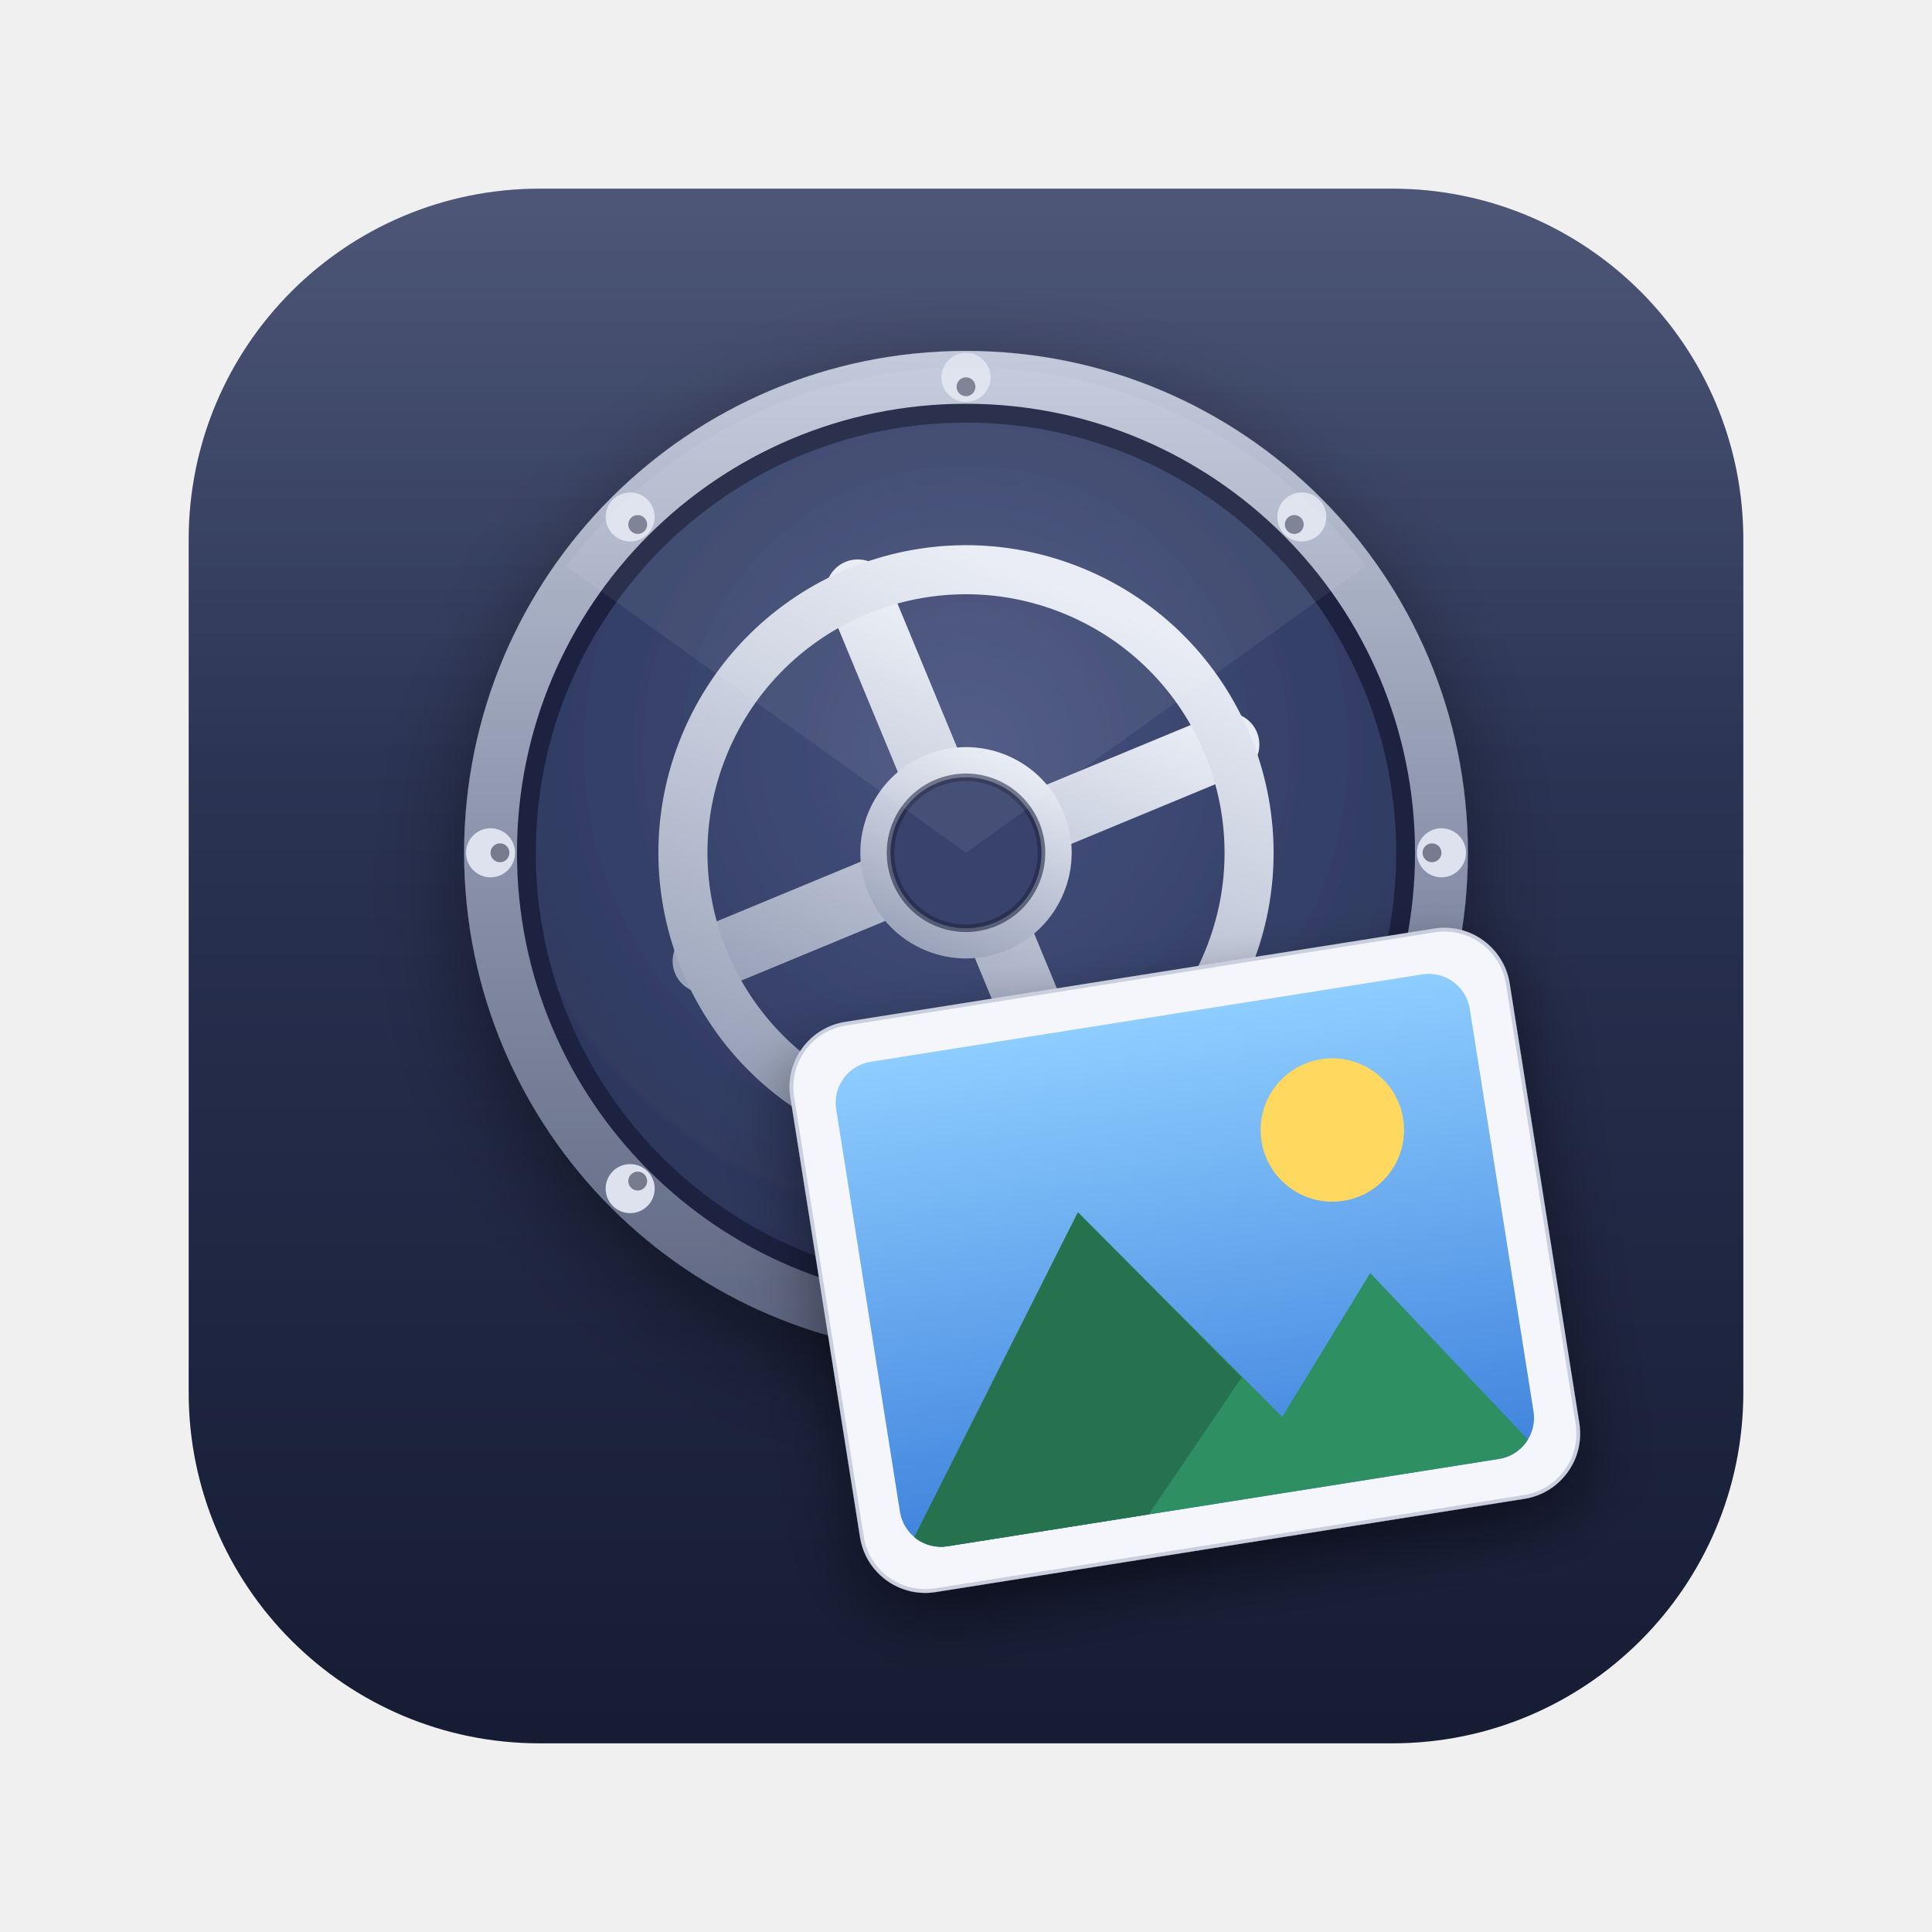
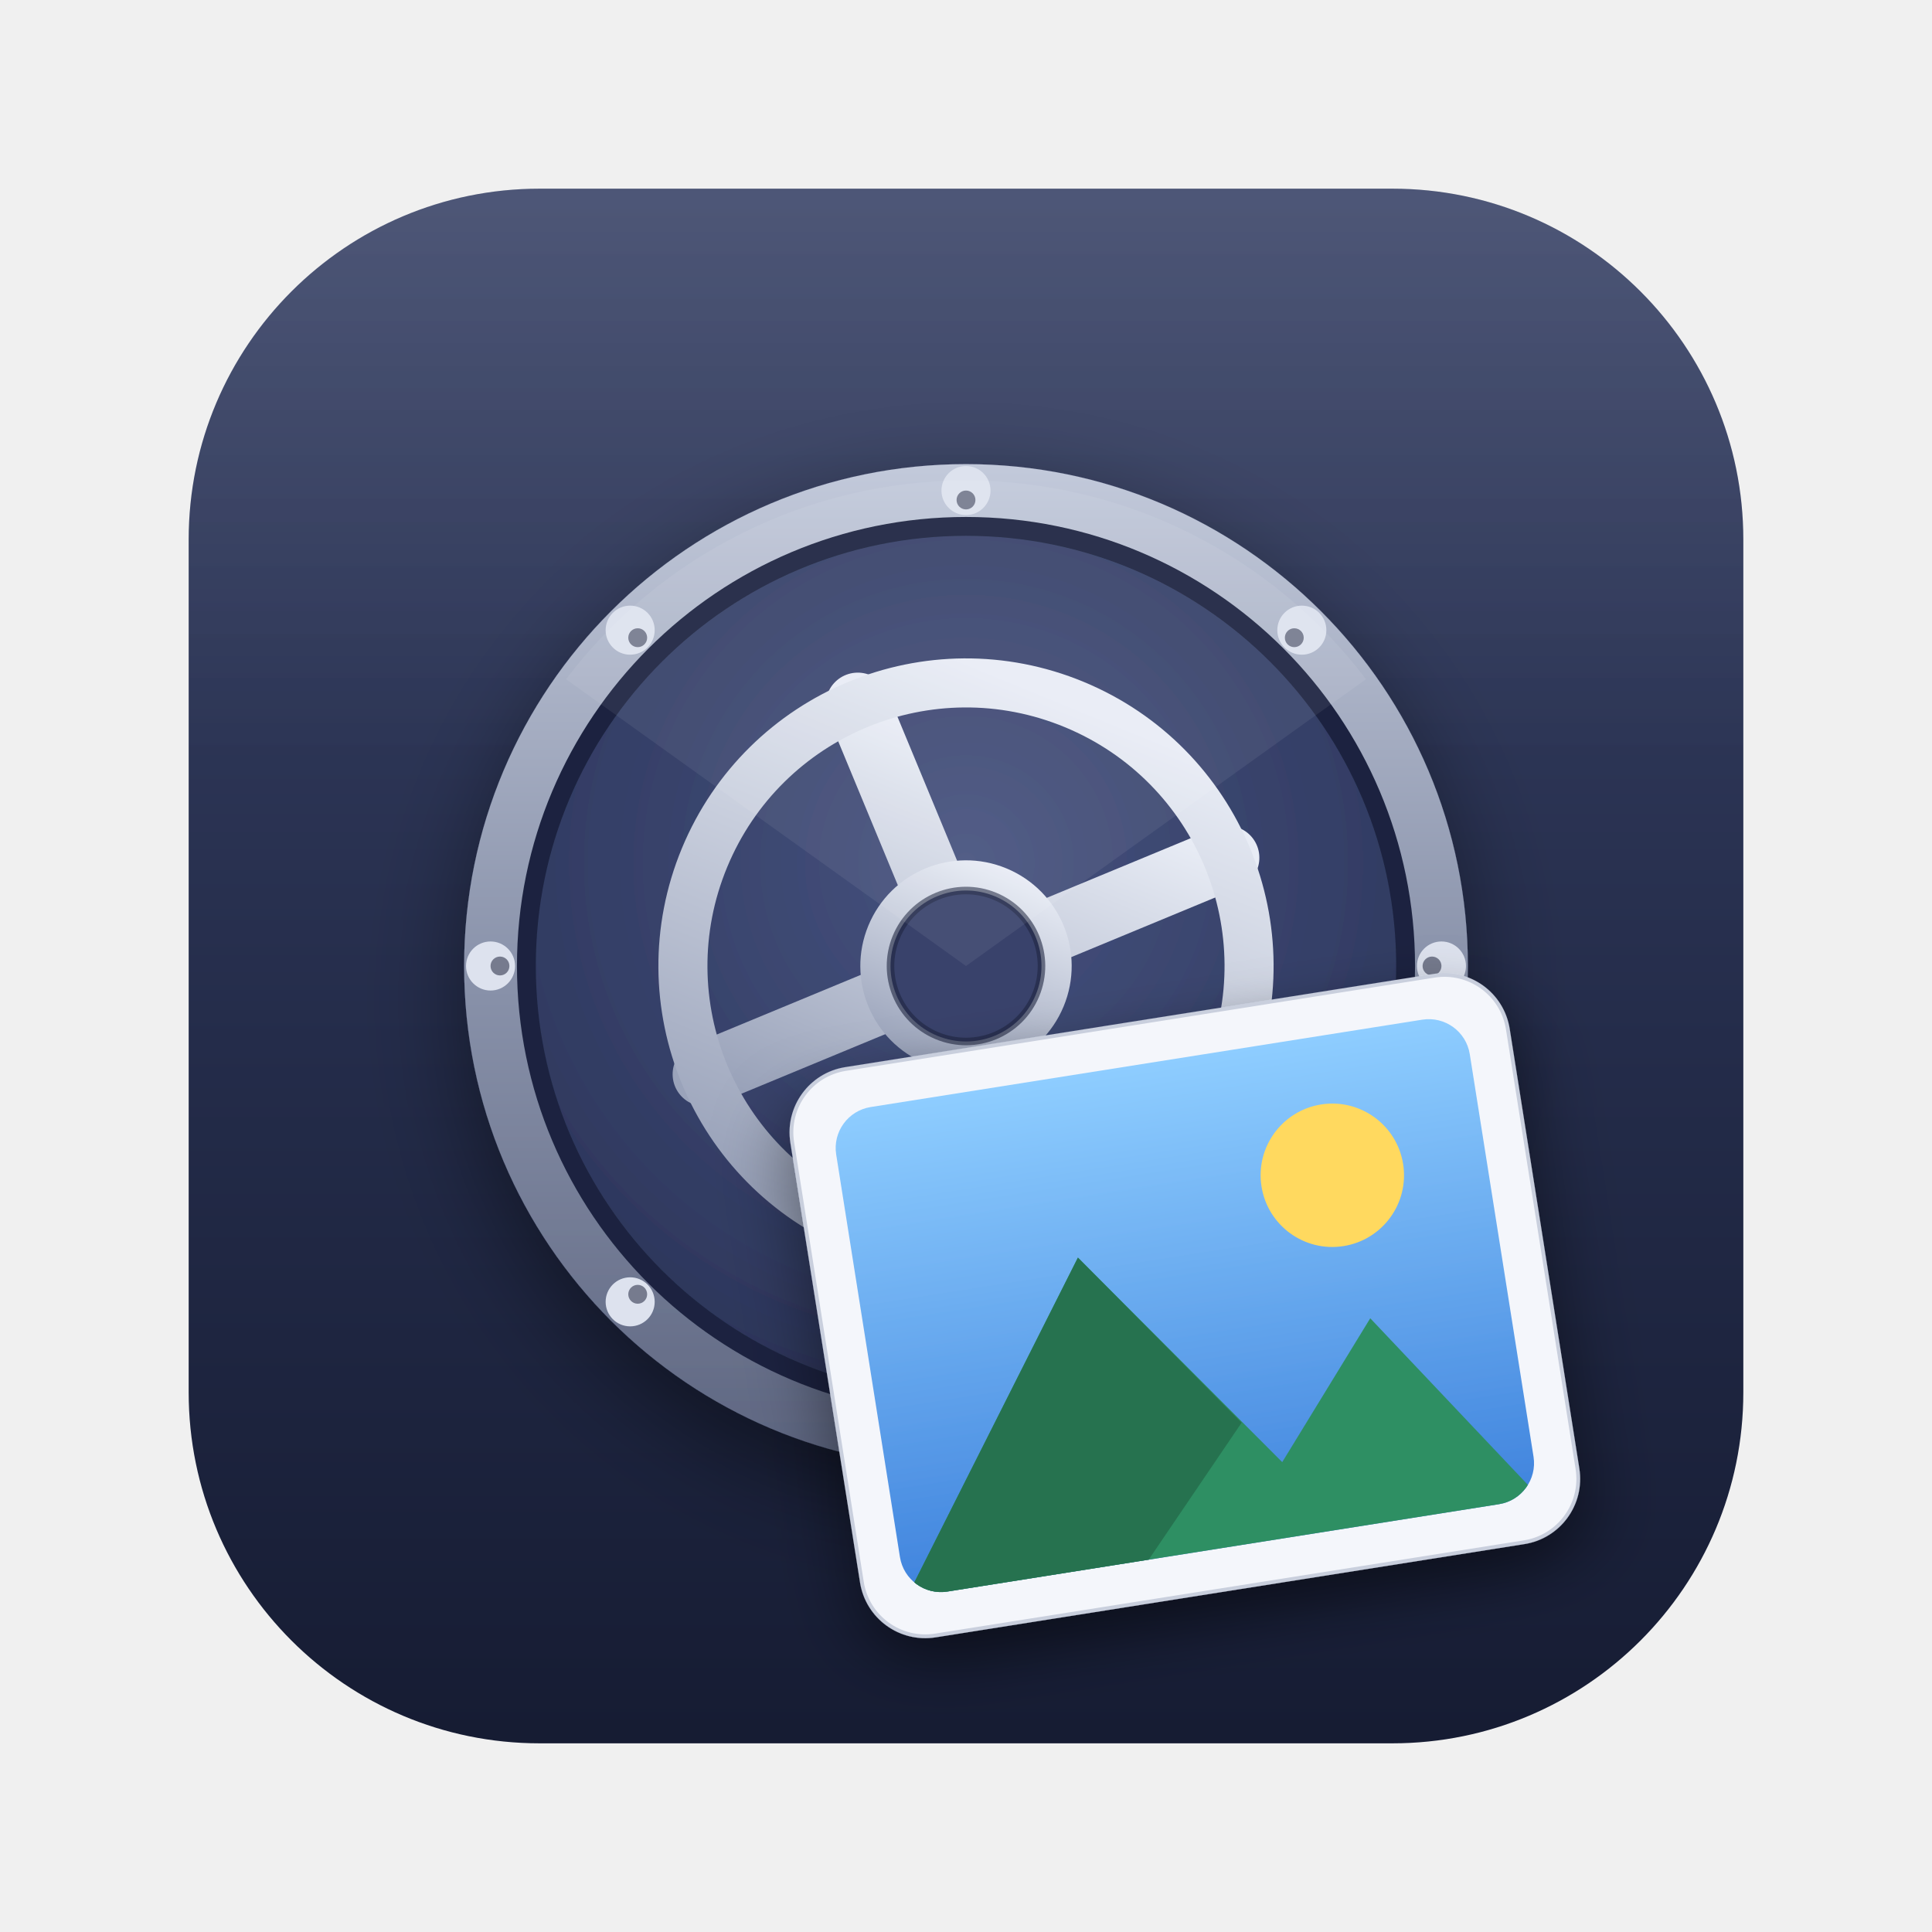
<svg xmlns="http://www.w3.org/2000/svg" width="1024" height="1024" viewBox="0 0 1024 1024">
  <defs>
    <linearGradient id="bg" x1="0" y1="0" x2="0" y2="1">
      <stop offset="0" stop-color="#3a4468" />
      <stop offset="0.55" stop-color="#242c4a" />
      <stop offset="1" stop-color="#161c33" />
    </linearGradient>
    <linearGradient id="ring" x1="0" y1="0" x2="0" y2="1">
      <stop offset="0" stop-color="#c3cadb" />
      <stop offset="0.5" stop-color="#8a93ab" />
      <stop offset="1" stop-color="#5d6580" />
    </linearGradient>
    <radialGradient id="face" cx="0.5" cy="0.38" r="0.75">
      <stop offset="0" stop-color="#46527e" />
      <stop offset="0.7" stop-color="#313b62" />
      <stop offset="1" stop-color="#262e4e" />
    </radialGradient>
    <linearGradient id="spoke" x1="0" y1="0" x2="0" y2="1">
      <stop offset="0" stop-color="#e8ecf5" />
      <stop offset="1" stop-color="#9aa3ba" />
    </linearGradient>
    <linearGradient id="sky" x1="0" y1="0" x2="0" y2="1">
      <stop offset="0" stop-color="#8ecdff" />
      <stop offset="1" stop-color="#3f83dd" />
    </linearGradient>
    <filter id="softshadow" x="-30%" y="-30%" width="160%" height="160%">
      <feDropShadow dx="0" dy="18" stdDeviation="26" flood-color="#000000" flood-opacity="0.45" />
    </filter>
    <filter id="cardshadow" x="-30%" y="-30%" width="160%" height="160%">
      <feDropShadow dx="0" dy="14" stdDeviation="18" flood-color="#000000" flood-opacity="0.5" />
    </filter>
    <clipPath id="photoclip">
      <rect x="-170" y="-130" width="340" height="260" rx="22" />
    </clipPath>
  </defs>
  <rect x="100" y="100" width="824" height="824" rx="186" fill="url(#bg)" />
  <linearGradient id="sheen" x1="0" y1="0" x2="0" y2="1">
    <stop offset="0" stop-color="#ffffff" stop-opacity="0.10" />
    <stop offset="1" stop-color="#ffffff" stop-opacity="0" />
  </linearGradient>
  <path d="M286 100 L738 100 C841 100 924 183 924 286 L924 400 L100 400 L100 286 C100 183 183 100 286 100 Z" fill="url(#sheen)" />
  <g filter="url(#softshadow)">
-     <circle cx="512" cy="452" r="266" fill="url(#ring)" />
-     <circle cx="512" cy="452" r="238" fill="#1d2440" />
-     <circle cx="512" cy="452" r="228" fill="url(#face)" />
+     <circle cx="512" cy="512" r="266" fill="url(#ring)" />
+     <circle cx="512" cy="512" r="238" fill="#1d2440" />
+     <circle cx="512" cy="512" r="228" fill="url(#face)" />
  </g>
  <g fill="#dde2ee">
-     <circle cx="512" cy="200" r="13" />
-     <circle cx="690" cy="274" r="13" />
-     <circle cx="764" cy="452" r="13" />
-     <circle cx="690" cy="630" r="13" />
-     <circle cx="512" cy="704" r="13" />
-     <circle cx="334" cy="630" r="13" />
-     <circle cx="260" cy="452" r="13" />
-     <circle cx="334" cy="274" r="13" />
+     <circle cx="512" cy="260" r="13" />
+     <circle cx="690" cy="334" r="13" />
+     <circle cx="764" cy="512" r="13" />
+     <circle cx="690" cy="690" r="13" />
+     <circle cx="512" cy="764" r="13" />
+     <circle cx="334" cy="690" r="13" />
+     <circle cx="260" cy="512" r="13" />
+     <circle cx="334" cy="334" r="13" />
  </g>
  <g fill="#20263f" opacity="0.55">
-     <circle cx="512" cy="205" r="5" />
-     <circle cx="686" cy="278" r="5" />
-     <circle cx="759" cy="452" r="5" />
-     <circle cx="686" cy="626" r="5" />
-     <circle cx="512" cy="699" r="5" />
-     <circle cx="338" cy="626" r="5" />
-     <circle cx="265" cy="452" r="5" />
-     <circle cx="338" cy="278" r="5" />
+     <circle cx="512" cy="265" r="5" />
+     <circle cx="686" cy="338" r="5" />
+     <circle cx="759" cy="512" r="5" />
+     <circle cx="686" cy="686" r="5" />
+     <circle cx="512" cy="759" r="5" />
+     <circle cx="338" cy="686" r="5" />
+     <circle cx="265" cy="512" r="5" />
+     <circle cx="338" cy="338" r="5" />
  </g>
-   <g transform="translate(512 452) rotate(22.5)">
+   <g transform="translate(512 512) rotate(22.5)">
    <g stroke="url(#spoke)" stroke-width="34" stroke-linecap="round">
      <line x1="0" y1="-150" x2="0" y2="150" />
      <line x1="-150" y1="0" x2="150" y2="0" />
      <line x1="-106" y1="-106" x2="106" y2="106" />
      <line x1="-106" y1="106" x2="106" y2="-106" />
    </g>
    <circle r="150" fill="none" stroke="url(#spoke)" stroke-width="26" />
    <circle r="56" fill="url(#spoke)" />
    <circle r="40" fill="#39426b" />
    <circle r="40" fill="none" stroke="#1e2540" stroke-width="4" opacity="0.6" />
  </g>
-   <path d="M300 300 A 266 266 0 0 1 724 300 L 512 452 Z" fill="#ffffff" opacity="0.07" />
-   <g transform="translate(628 668) rotate(-9)" filter="url(#cardshadow)">
+   <path d="M300 360 A 266 266 0 0 1 724 360 L 512 512 Z" fill="#ffffff" opacity="0.07" />
+   <g transform="translate(628 692) rotate(-9)" filter="url(#cardshadow)">
    <rect x="-192" y="-152" width="384" height="304" rx="34" fill="#f4f6fb" />
    <rect x="-192" y="-152" width="384" height="304" rx="34" fill="none" stroke="#c9cfdd" stroke-width="2" />
    <g clip-path="url(#photoclip)">
      <rect x="-170" y="-130" width="340" height="260" fill="url(#sky)" />
      <circle cx="88" cy="-56" r="38" fill="#ffd95e" />
      <path d="M-170 130 L-52 -34 L38 90 L96 22 L170 130 Z" fill="#2f8f63" />
      <path d="M-170 130 L-52 -34 L20 66 L-40 130 Z" fill="#25724f" />
    </g>
  </g>
</svg>
